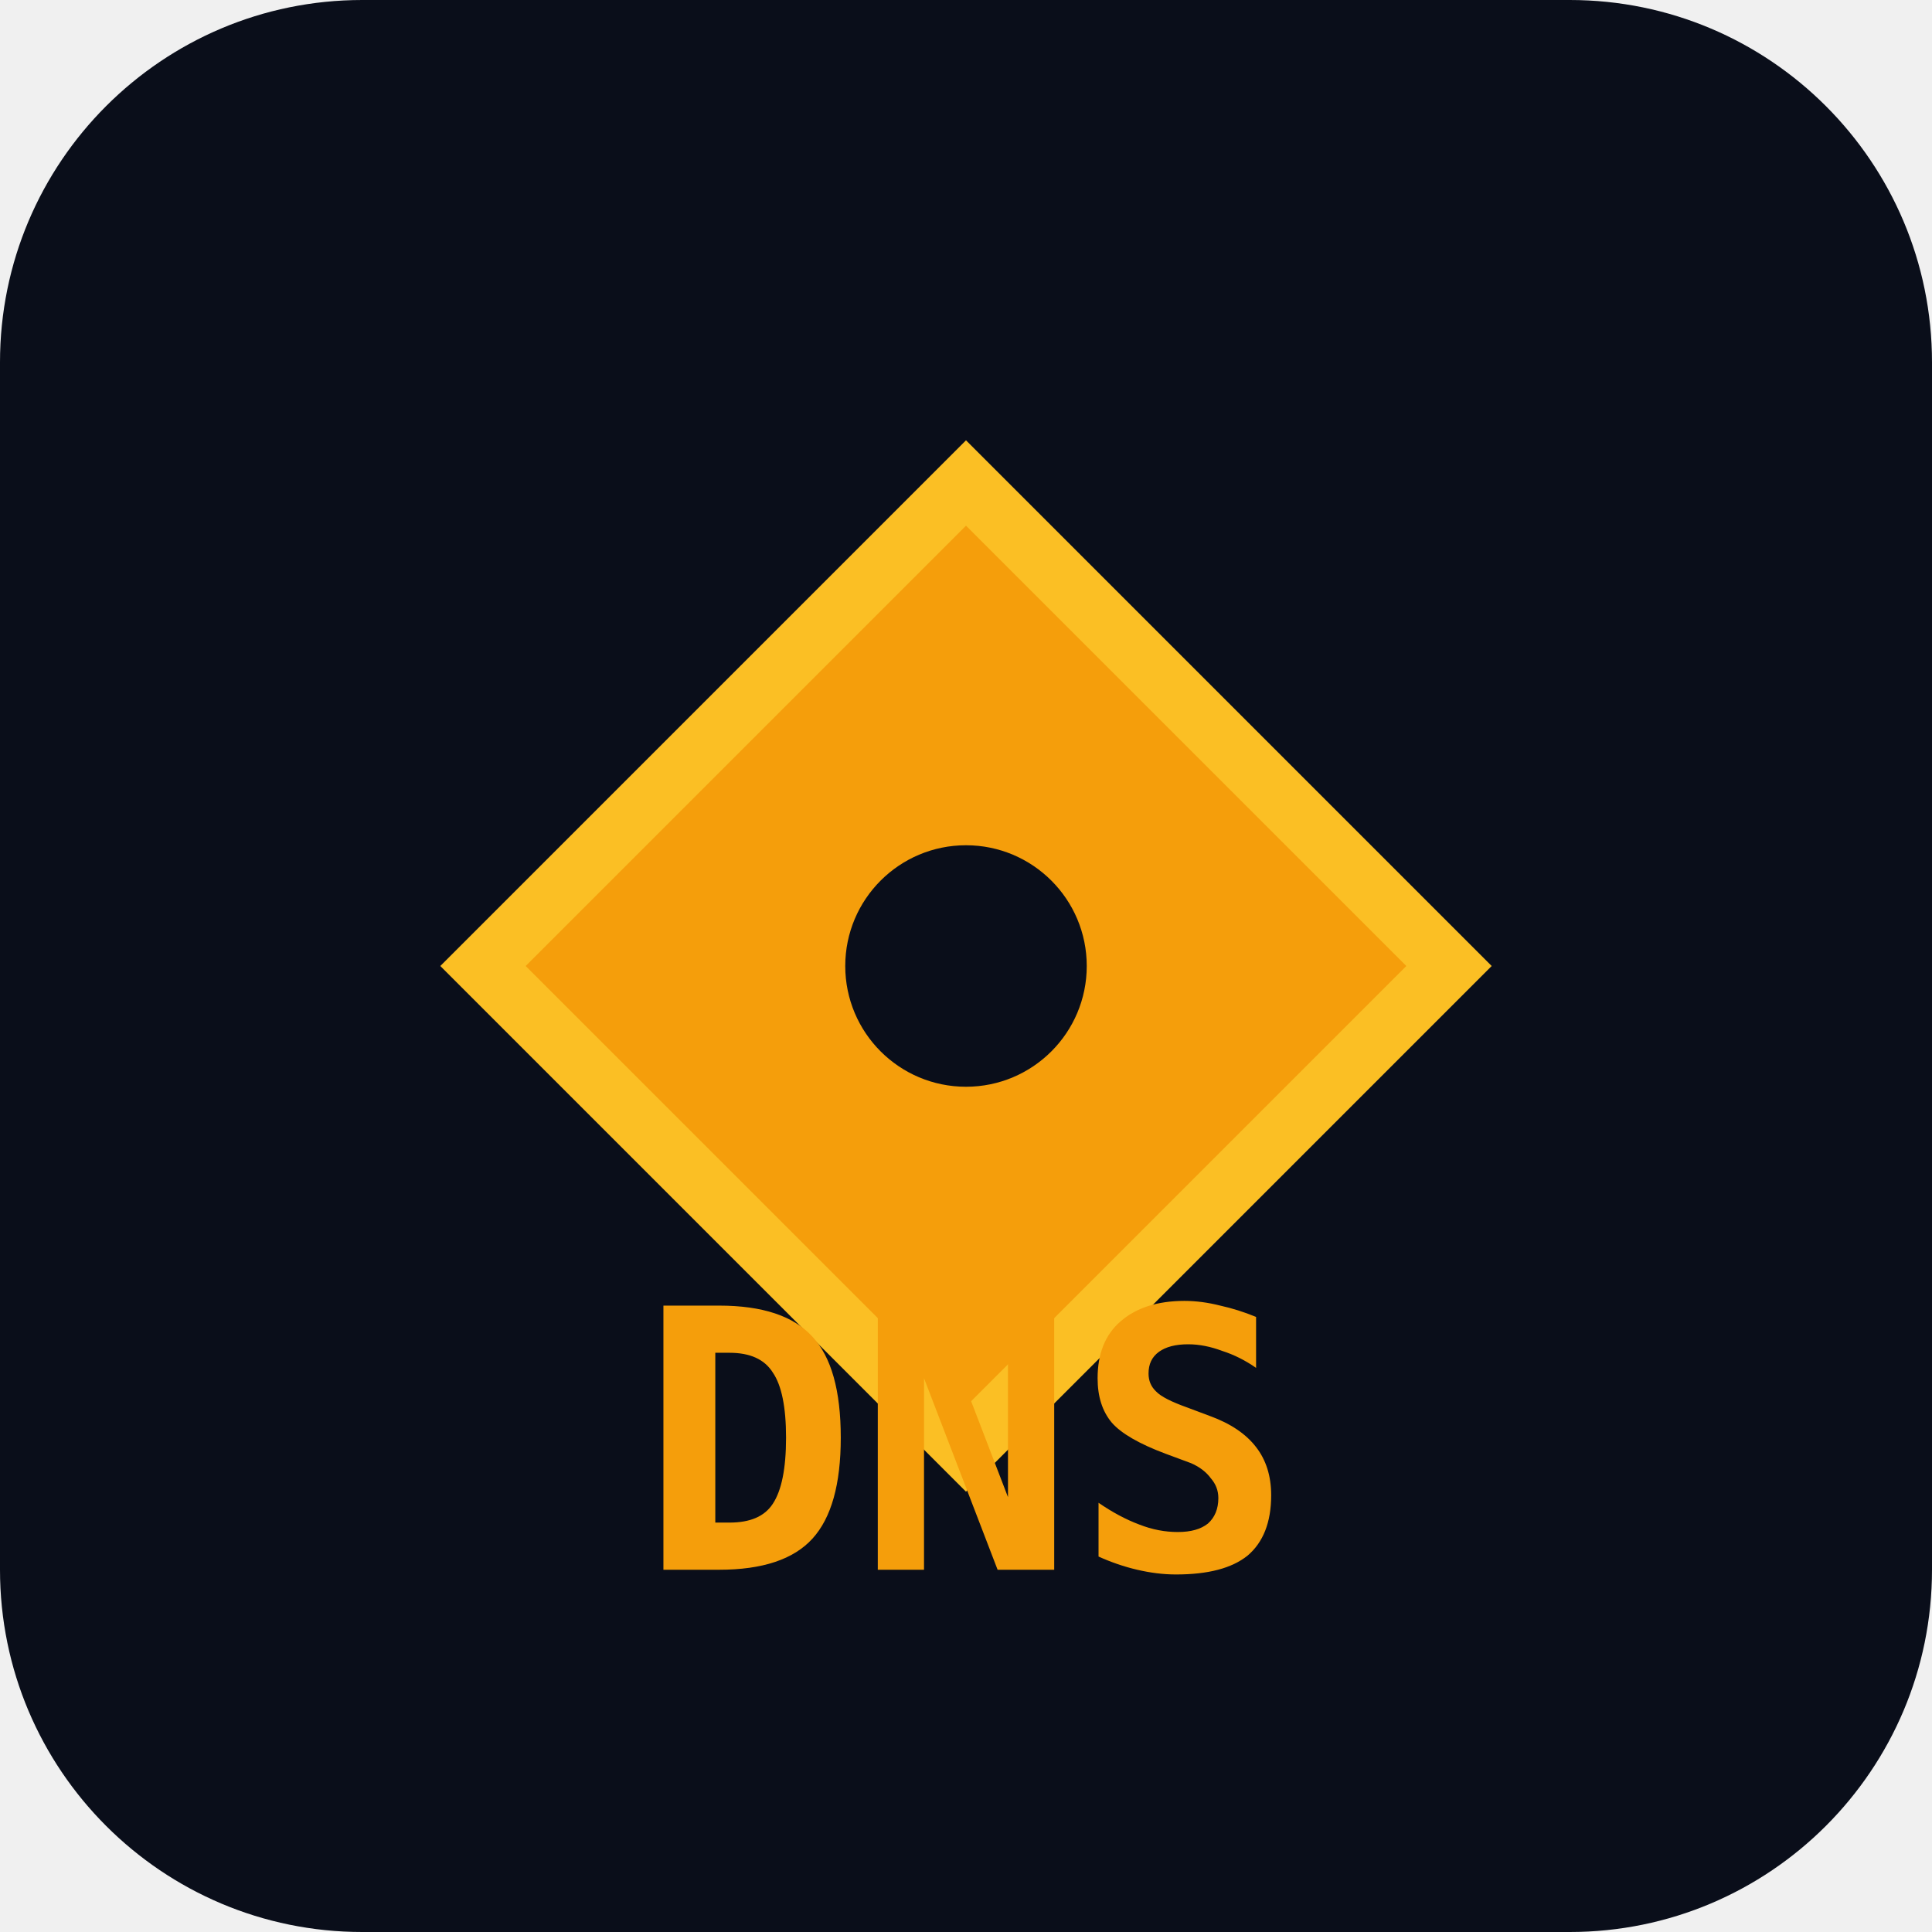
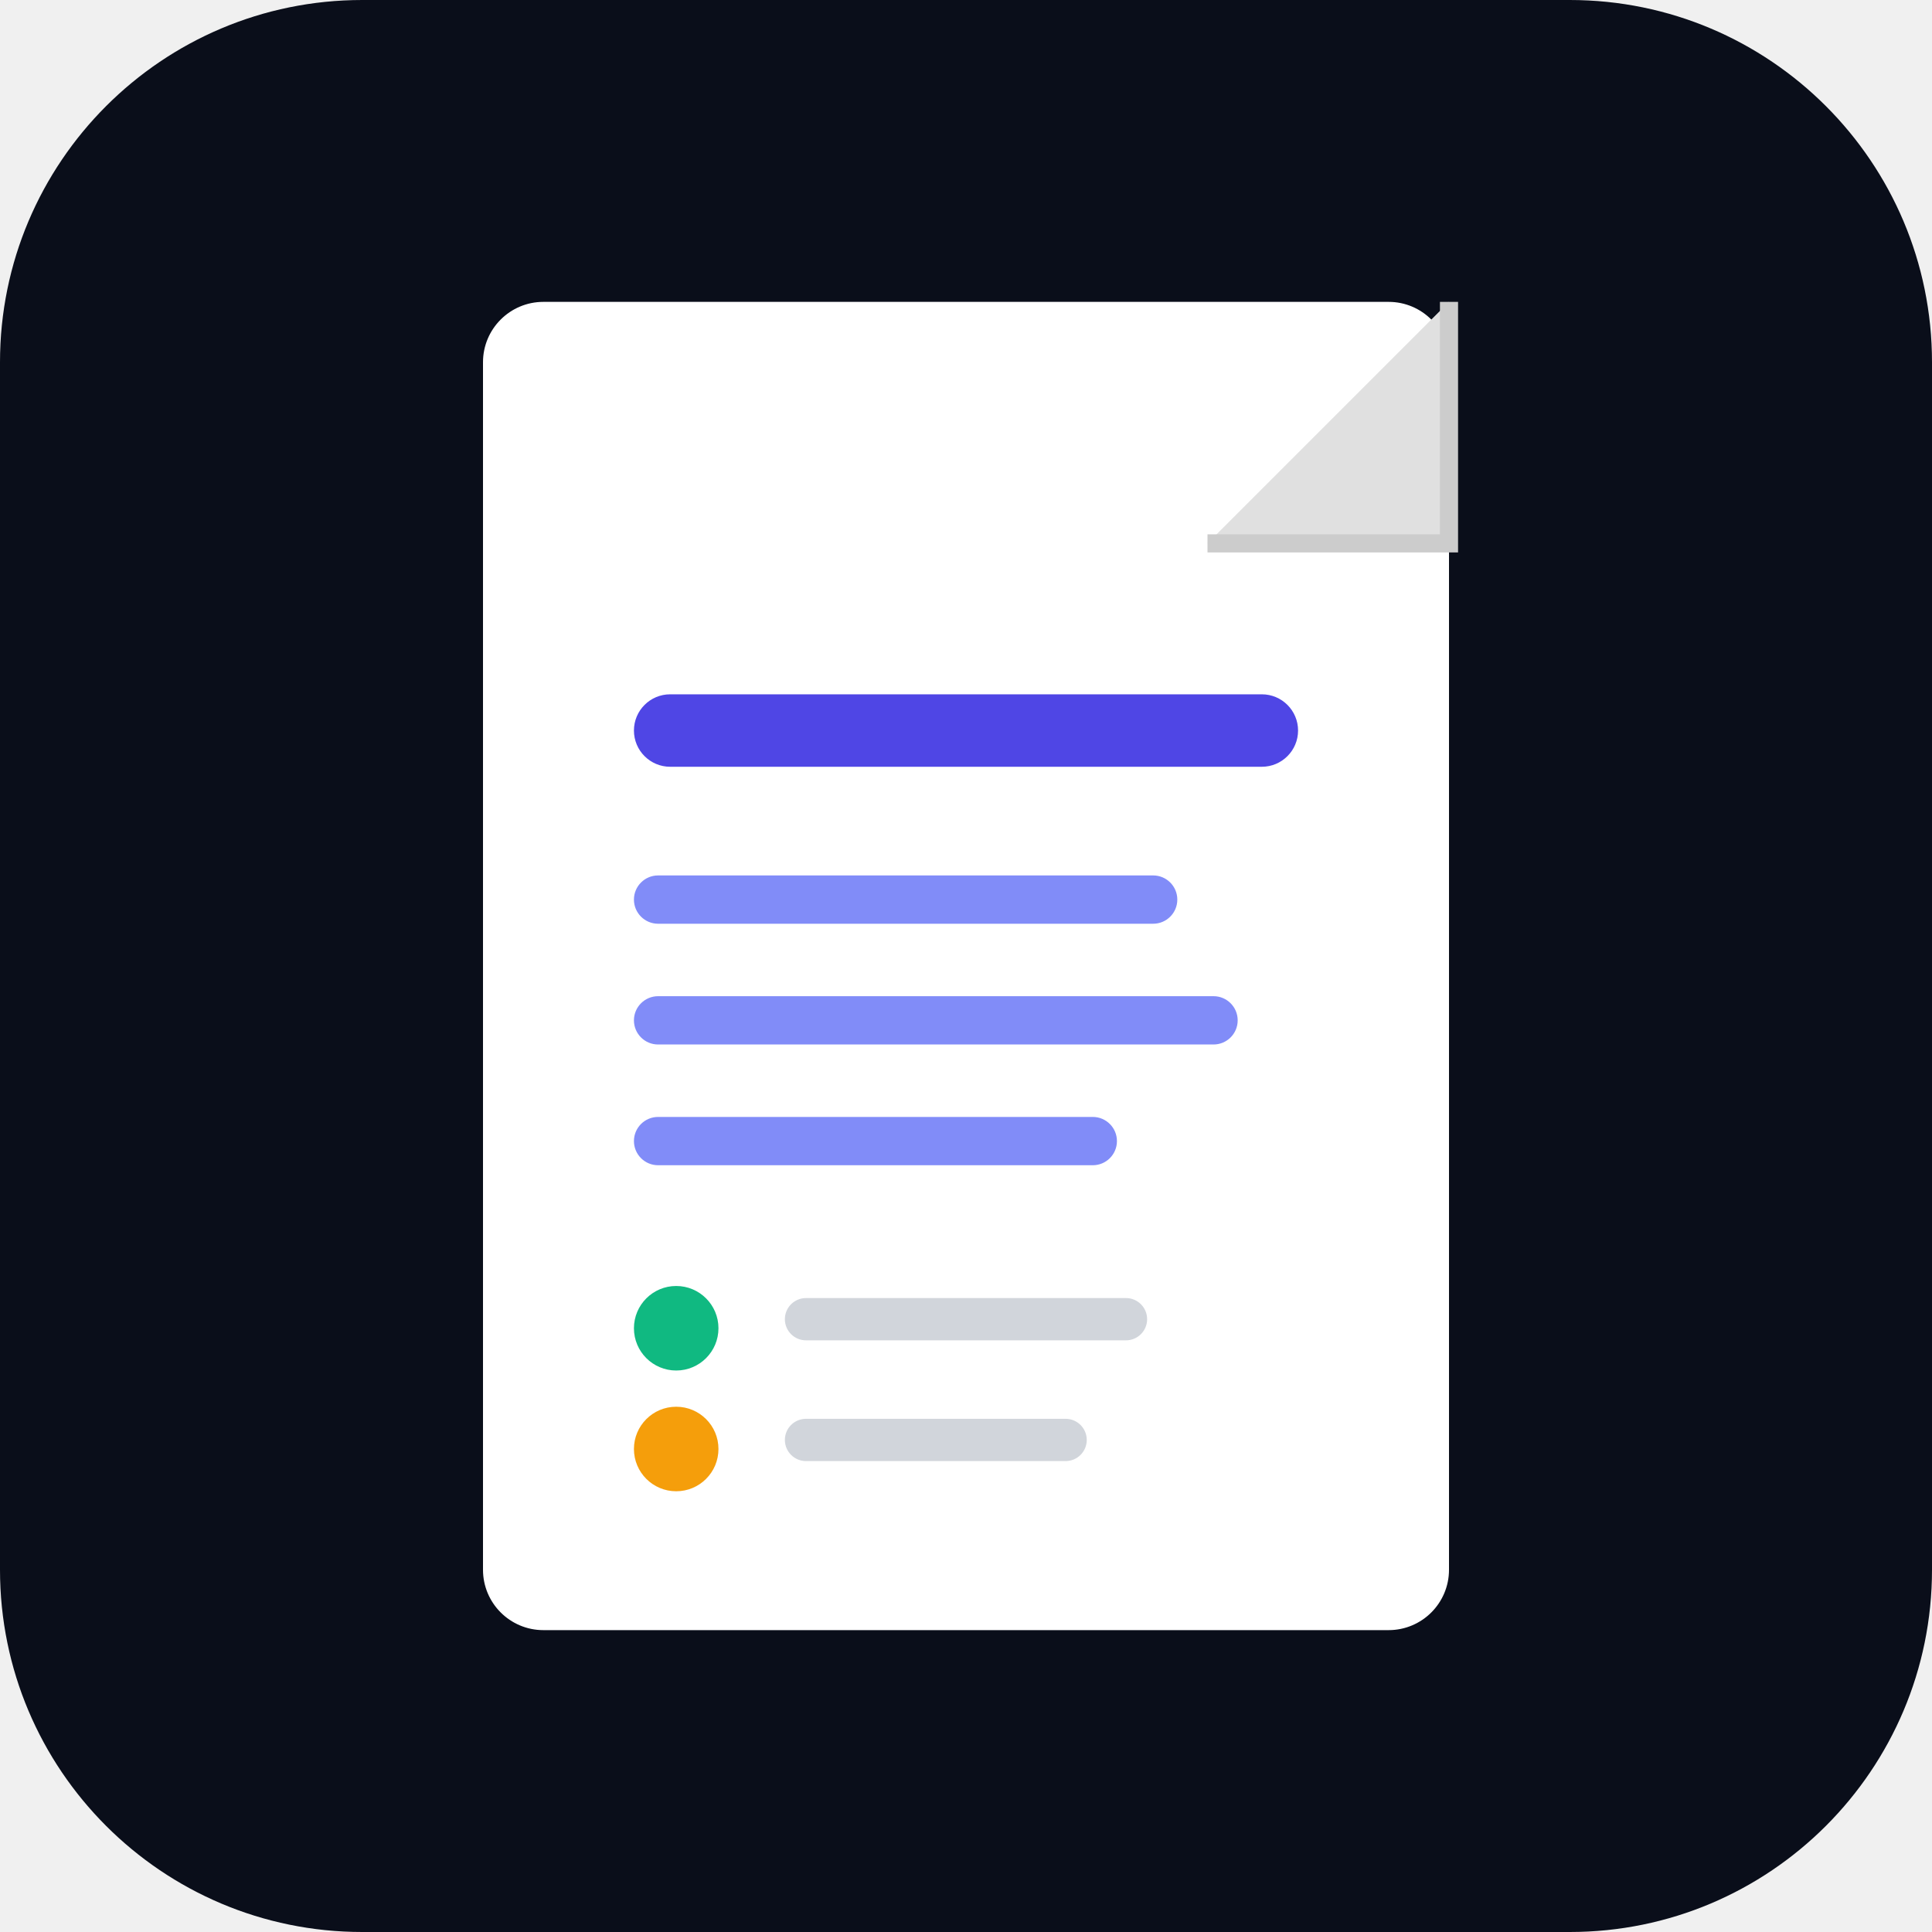
<svg xmlns="http://www.w3.org/2000/svg" width="32" height="32" viewBox="0 0 32 32" fill="none">
  <rect width="32" height="32" rx="6" fill="#0a0e1a" />
-   <g transform="translate(16, 16)">
-     <path d="M 0,-8 L 8,0 L 0,8 L -8,0 Z" fill="#f59e0b" stroke="#fbbf24" stroke-width="1" />
-     <circle cx="0" cy="0" r="2" fill="#0a0e1a" />
+   <g transform="translate(8, 5)">
+     <rect x="0" y="0" width="16" height="22" fill="#ffffff" rx="1" />
+     <path d="M 16 0 L 16 4 L 12 4 Z" fill="#e0e0e0" />
+     <path d="M 12 4 L 16 4 L 16 0" fill="none" stroke="#cccccc" stroke-width="0.3" />
+     <rect x="2.5" y="6.5" width="11" height="1.2" fill="#4f46e5" rx="0.6" />
+     <rect x="2.5" y="9.5" width="9" height="0.8" fill="#818cf8" rx="0.4" />
+     <rect x="2.5" y="11.5" width="10" height="0.8" fill="#818cf8" rx="0.4" />
+     <rect x="2.5" y="13.5" width="8" height="0.8" fill="#818cf8" rx="0.4" />
+     <circle cx="3.2" cy="17" r="0.7" fill="#10b981" />
+     <circle cx="3.2" cy="19" r="0.7" fill="#f59e0b" />
+     <rect x="5" y="16.5" width="6" height="0.7" fill="#d1d5db" rx="0.35" />
+     <rect x="5" y="18.5" width="5" height="0.7" fill="#d1d5db" rx="0.35" />
  </g>
-   <text x="16" y="26" font-family="monospace" font-size="6" fill="#f59e0b" text-anchor="middle" font-weight="bold">DNS</text>
</svg>
